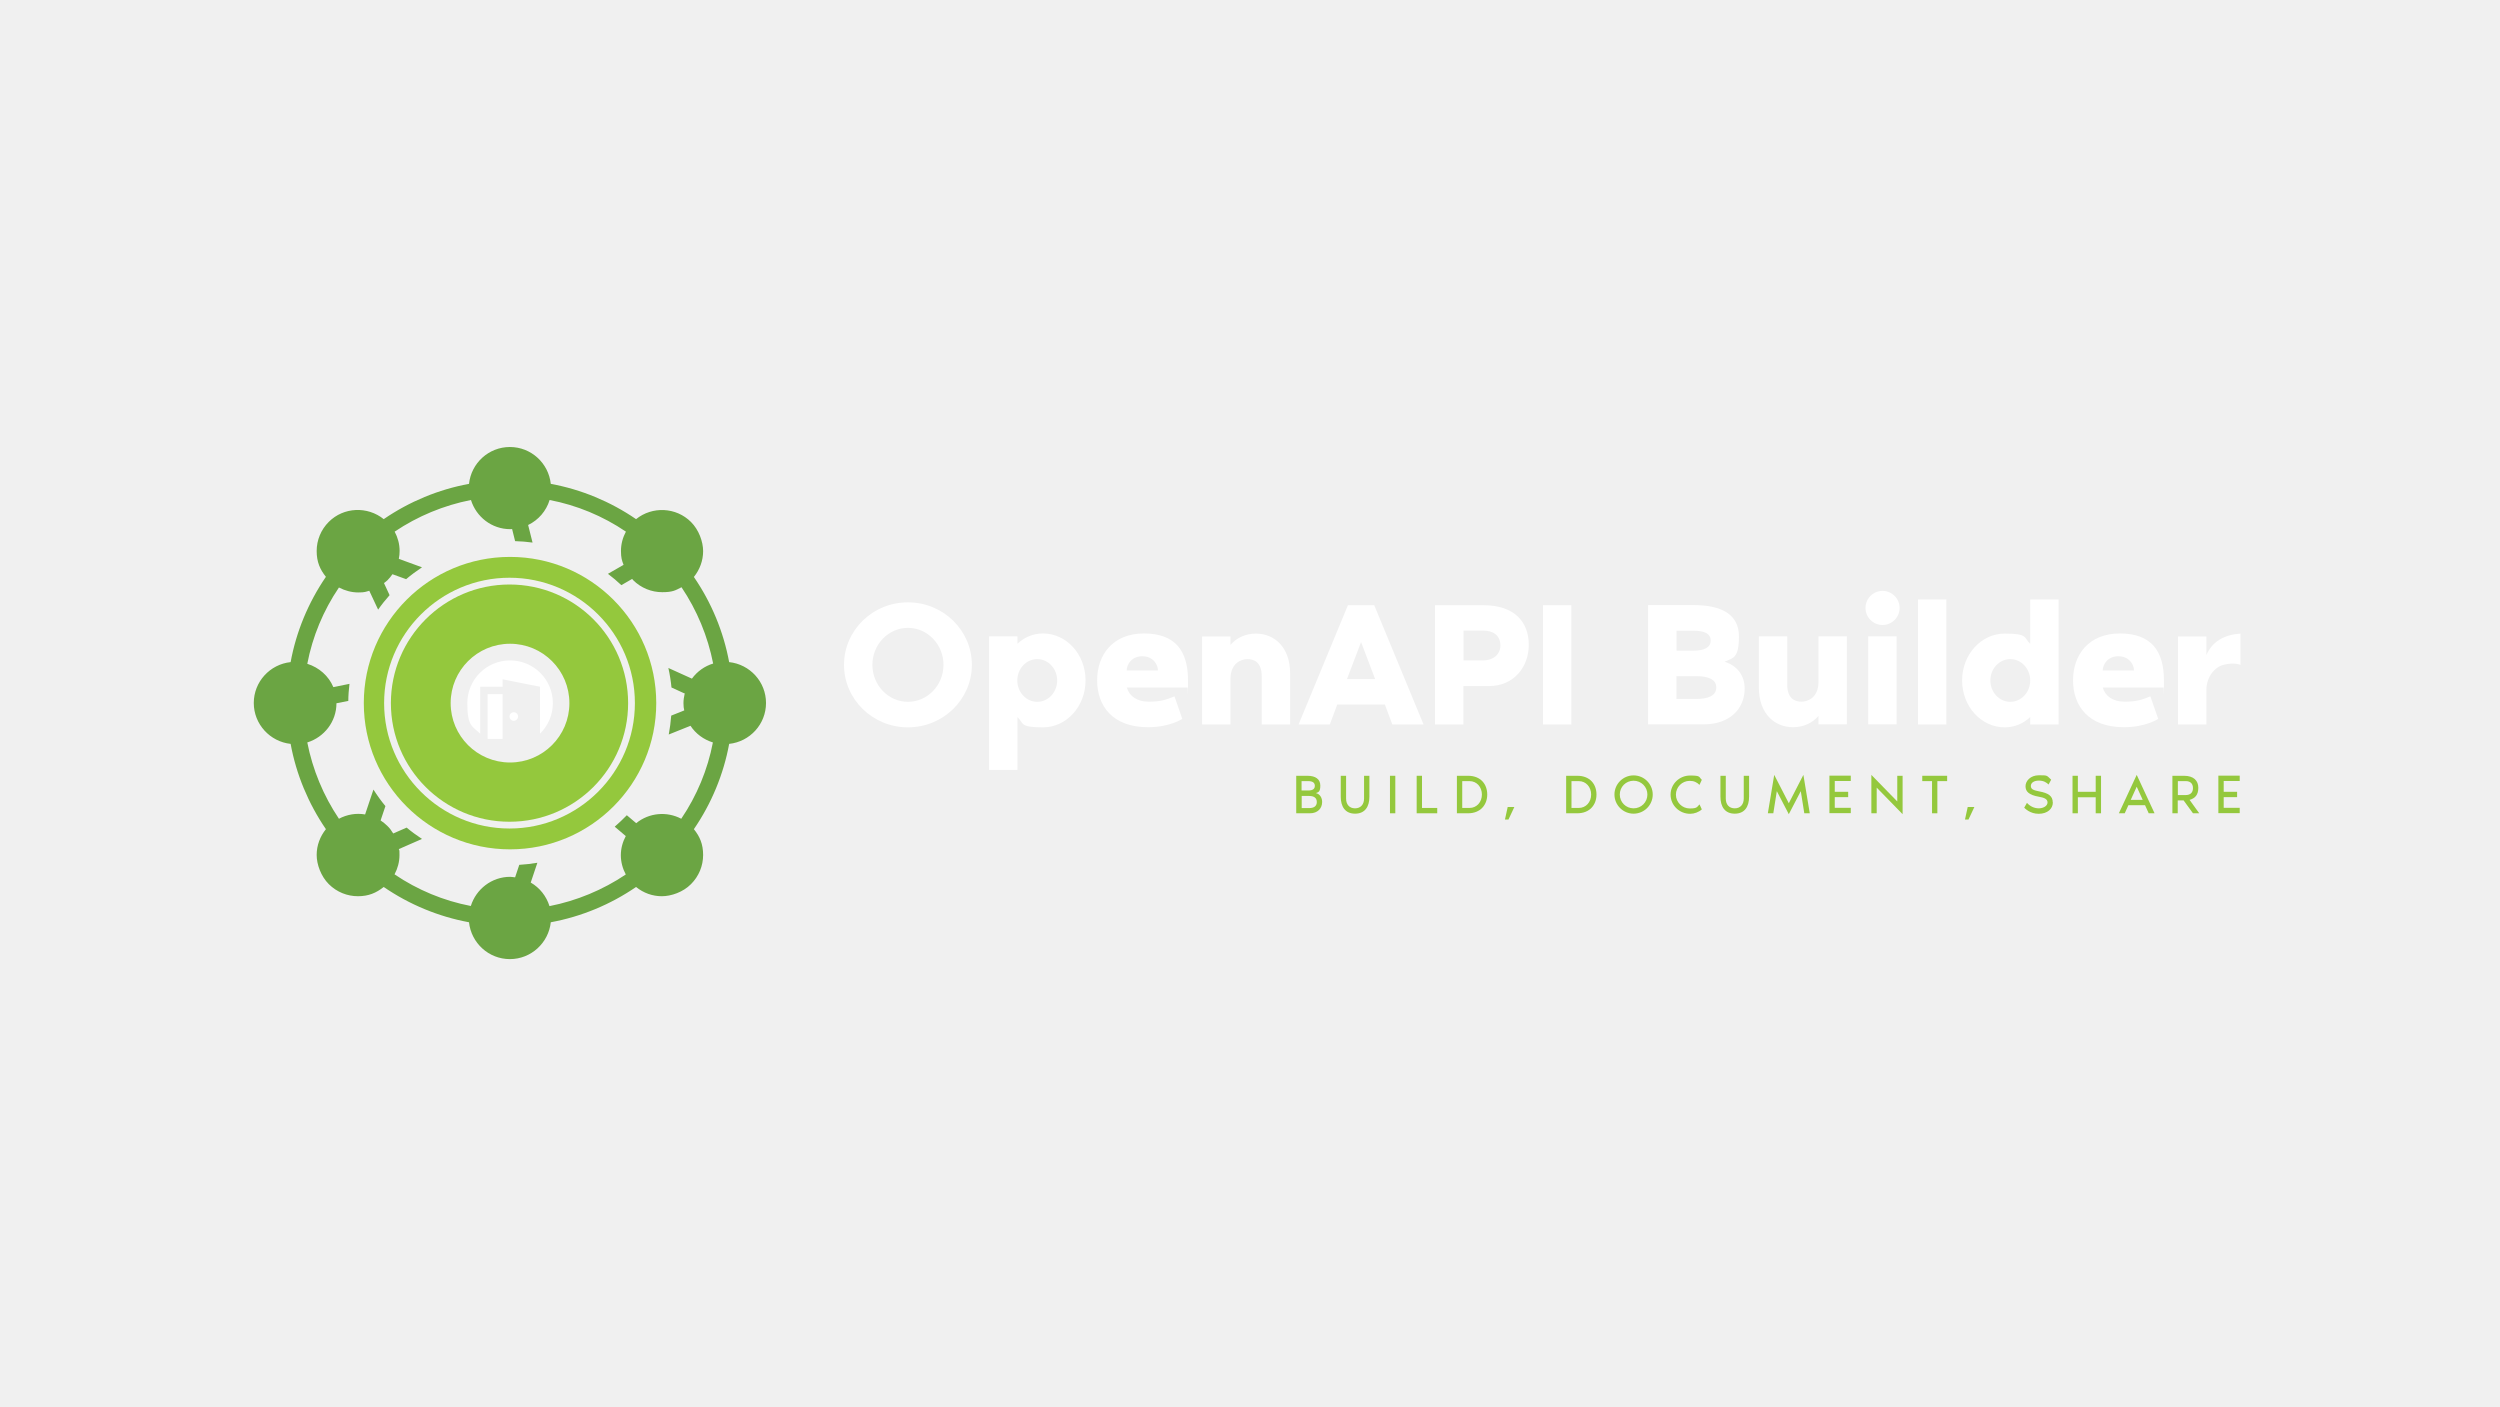
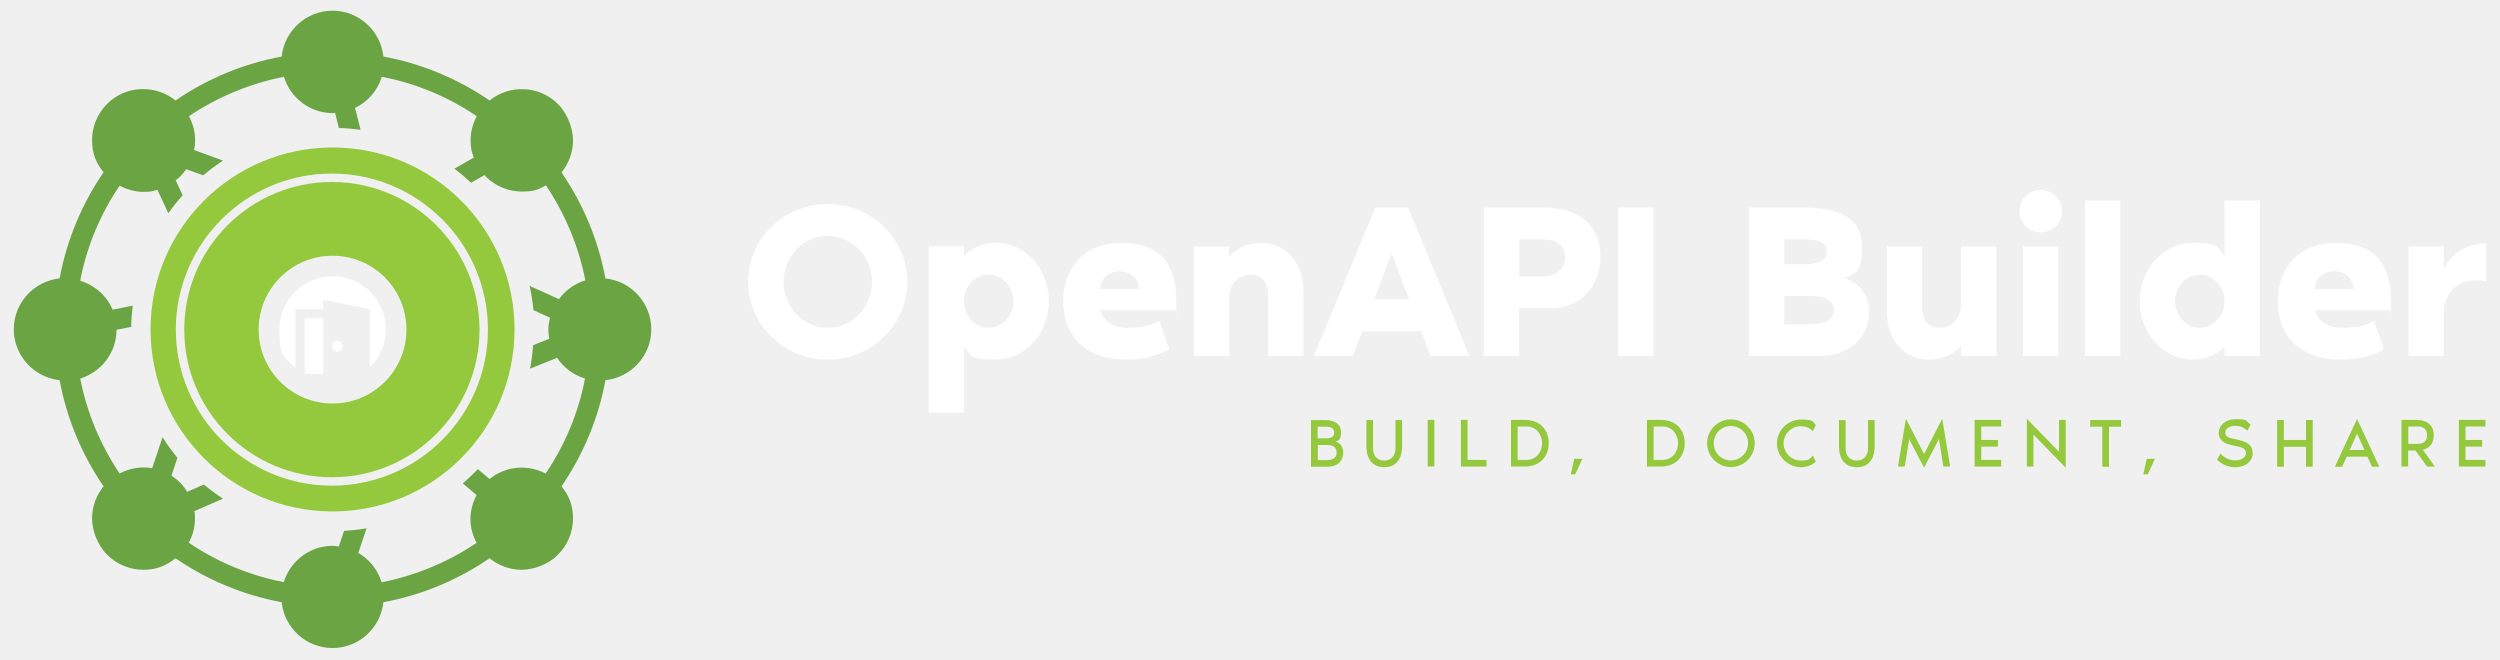
- <svg xmlns="http://www.w3.org/2000/svg" id="Camada_1" data-name="Camada 1" version="1.1" viewBox="0 0 1920 1080">
+ <svg xmlns="http://www.w3.org/2000/svg" id="Camada_1" data-name="Camada 1" version="1.1" viewBox="0 0 1542.7 406.7">
  <defs>
    <style>
			.logoHorizontal-1 {
			fill: #94c83d;
			}
			
			.logoHorizontal-1, .logoHorizontal-2, .logoHorizontal-3 {
			stroke-width: 0px;
			}
			
			.logoHorizontal-2 {
			fill: #fff;
			}
			
			.logoHorizontal-3 {
			fill: #6ba543;
			}
		</style>
  </defs>
  <g>
-     <path class="logoHorizontal-3" d="M560,508.6c-4.3-23.4-13.6-45.8-27.1-65.5,4.5-5.6,7.1-12.5,7.1-19.8s-3.3-16.4-9.3-22.4c-11.5-11.5-29.8-12.2-42.2-2.2-19.7-13.5-42.1-22.8-65.5-27.1-1.7-15.9-15.1-28.3-31.4-28.3s-29.7,12.4-31.4,28.3c-23.4,4.3-45.8,13.6-65.5,27.1-12.4-10-30.7-9.4-42.2,2.1-6,6-9.3,14-9.3,22.4s2.6,14.2,7.1,19.8c-13.5,19.7-22.8,42.1-27.1,65.5-15.9,1.7-28.3,15.1-28.3,31.4s12.5,29.7,28.3,31.4c4.3,23.4,13.6,45.8,27.1,65.5-4.5,5.6-7.1,12.5-7.1,19.8s3.3,16.4,9.3,22.4c6.2,6.2,14.3,9.3,22.4,9.3s14-2.5,19.8-7.1c19.7,13.5,42.1,22.8,65.5,27.1,1.7,15.9,15.1,28.3,31.4,28.3s29.7-12.5,31.4-28.3c23.4-4.3,45.8-13.6,65.5-27.1,5.8,4.7,12.7,7.1,19.8,7.1s16.3-3.1,22.4-9.3c6-6,9.3-14,9.3-22.4s-2.6-14.2-7.1-19.8c13.5-19.7,22.8-42.1,27.1-65.5,15.9-1.7,28.3-15.1,28.3-31.4h0c0-16.3-12.4-29.7-28.3-31.4ZM525.8,532.9c-.5,2.3-.9,4.6-.9,7.1s.2,3.8.6,5.6l-10,4c-.4,4.9-1,9.7-1.9,14.5l16.7-6.7c4,6.1,10.1,10.6,17.2,12.8-4,20.9-12.3,40.9-24.3,58.6-11-5.8-24.7-4.7-34.6,3.4l-7.2-6.1c-3,3.1-6.1,6-9.3,8.8l8.5,7.2c-2.4,4.5-3.8,9.5-3.8,14.7s1.4,10.3,3.8,14.8c-17.7,11.9-37.7,20.2-58.6,24.3-2.4-7.7-7.5-14.1-14.4-18.1l5.1-15.2c-4.6.8-9.2,1.3-13.9,1.6l-3.2,9.6c-1.3-.1-2.5-.4-3.8-.4-14.2,0-26.2,9.5-30.2,22.4-20.9-4-40.9-12.3-58.6-24.3,2.4-4.5,3.8-9.5,3.8-14.8s-.2-3.1-.5-4.6l17.8-7.8c-4.1-2.7-8.1-5.6-11.8-8.7l-10.3,4.5c-1.3-2.1-2.7-4.1-4.5-5.8-1.6-1.6-3.4-3-5.2-4.2l3.7-11c-3.3-4-6.4-8.3-9.2-12.7l-6.4,19.1c-6.8-1.2-13.9,0-20.1,3.3-11.9-17.7-20.2-37.7-24.3-58.6,12.9-4,22.4-15.9,22.4-30.1l9.1-1.8c0-4.4.4-8.8.9-13.1l-12.4,2.5c-3.6-8.6-11-15.1-20-17.9,4-20.9,12.3-40.9,24.3-58.6,4.6,2.4,9.7,3.8,14.8,3.8s5.7-.5,8.5-1.3l6.8,14.5c2.7-3.9,5.7-7.6,8.8-11.1l-4.3-9.3c.9-.7,1.8-1.3,2.7-2.2,1.4-1.4,2.7-3,3.8-4.6l10.5,3.8c3.9-3.3,8-6.3,12.2-9.1l-17.8-6.5c.4-2,.6-4,.6-6.1,0-5.3-1.4-10.3-3.8-14.8,17.7-11.9,37.7-20.2,58.6-24.3,4,12.9,15.9,22.4,30.2,22.4.5,0,.9-.1,1.4-.1l2.3,9.3c4.5.1,9,.5,13.4,1.1l-3.4-13.5c7.9-3.8,13.9-10.7,16.5-19.2,20.9,4,40.9,12.3,58.6,24.3-2.4,4.5-3.8,9.5-3.8,14.8s.7,7.3,2,10.7l-12,6.9c3.6,2.7,7,5.6,10.3,8.7l8.3-4.8c.3.3.4.6.7.9,6.2,6.2,14.3,9.3,22.4,9.3s10.1-1.4,14.8-3.8c11.9,17.7,20.2,37.7,24.3,58.6-6.6,2-12.3,6.1-16.3,11.6l-18.1-8.2c1.1,4.9,1.9,9.9,2.4,15l10.5,4.8Z" />
+     <path class="logoHorizontal-3" d="M373.6,171.9c-4.3-23.4-13.6-45.8-27.1-65.5,4.5-5.6,7.1-12.5,7.1-19.8s-3.3-16.4-9.3-22.4c-11.5-11.5-29.8-12.2-42.2-2.2-19.7-13.5-42.1-22.8-65.5-27.1-1.7-15.9-15.1-28.3-31.4-28.3s-29.7,12.4-31.4,28.3c-23.4,4.3-45.8,13.6-65.5,27.1-12.4-10-30.7-9.4-42.2,2.1-6,6-9.3,14-9.3,22.4s2.6,14.2,7.1,19.8c-13.5,19.7-22.8,42.1-27.1,65.5-15.9,1.7-28.3,15.1-28.3,31.4s12.5,29.7,28.3,31.4c4.3,23.4,13.6,45.8,27.1,65.5-4.5,5.6-7.1,12.5-7.1,19.8s3.3,16.4,9.3,22.4c6.2,6.2,14.3,9.3,22.4,9.3s14-2.5,19.8-7.1c19.7,13.5,42.1,22.8,65.5,27.1,1.7,15.9,15.1,28.3,31.4,28.3s29.7-12.5,31.4-28.3c23.4-4.3,45.8-13.6,65.5-27.1,5.8,4.7,12.7,7.1,19.8,7.1s16.3-3.1,22.4-9.3c6-6,9.3-14,9.3-22.4s-2.6-14.2-7.1-19.8c13.5-19.7,22.8-42.1,27.1-65.5,15.9-1.7,28.3-15.1,28.3-31.4h0c0-16.3-12.4-29.7-28.3-31.4ZM339.3,196.3c-.5,2.3-.9,4.6-.9,7.1s.2,3.8.6,5.6l-10,4c-.4,4.9-1,9.7-1.9,14.5l16.7-6.7c4,6.1,10.1,10.6,17.2,12.8-4,20.9-12.3,40.9-24.3,58.6-11-5.8-24.7-4.7-34.6,3.4l-7.2-6.1c-3,3.1-6.1,6-9.3,8.8l8.5,7.2c-2.4,4.5-3.8,9.5-3.8,14.7s1.4,10.3,3.8,14.8c-17.7,11.9-37.7,20.2-58.6,24.3-2.4-7.7-7.5-14.1-14.4-18.1l5.1-15.2c-4.6.8-9.2,1.3-13.9,1.6l-3.2,9.6c-1.3-.1-2.5-.4-3.8-.4-14.2,0-26.2,9.5-30.2,22.4-20.9-4-40.9-12.3-58.6-24.3,2.4-4.5,3.8-9.5,3.8-14.8s-.2-3.1-.5-4.6l17.8-7.8c-4.1-2.7-8.1-5.6-11.8-8.7l-10.3,4.5c-1.3-2.1-2.7-4.1-4.5-5.8-1.6-1.6-3.4-3-5.2-4.2l3.7-11c-3.3-4-6.4-8.3-9.2-12.7l-6.4,19.1c-6.8-1.2-13.9,0-20.1,3.3-11.9-17.7-20.2-37.7-24.3-58.6,12.9-4,22.4-15.9,22.4-30.1l9.1-1.8c0-4.4.4-8.8.9-13.1l-12.4,2.5c-3.6-8.6-11-15.1-20-17.9,4-20.9,12.3-40.9,24.3-58.6,4.6,2.4,9.7,3.8,14.8,3.8s5.7-.5,8.5-1.3l6.8,14.5c2.7-3.9,5.7-7.6,8.8-11.1l-4.3-9.3c.9-.7,1.8-1.3,2.7-2.2,1.4-1.4,2.7-3,3.8-4.6l10.5,3.8c3.9-3.3,8-6.3,12.2-9.1l-17.8-6.5c.4-2,.6-4,.6-6.1,0-5.3-1.4-10.3-3.8-14.8,17.7-11.9,37.7-20.2,58.6-24.3,4,12.9,15.9,22.4,30.2,22.4.5,0,.9-.1,1.4-.1l2.3,9.3c4.5.1,9,.5,13.4,1.1l-3.4-13.5c7.9-3.8,13.9-10.7,16.5-19.2,20.9,4,40.9,12.3,58.6,24.3-2.4,4.5-3.8,9.5-3.8,14.8s.7,7.3,2,10.7l-12,6.9c3.6,2.7,7,5.6,10.3,8.7l8.3-4.8c.3.3.4.6.7.9,6.2,6.2,14.3,9.3,22.4,9.3s10.1-1.4,14.8-3.8c11.9,17.7,20.2,37.7,24.3,58.6-6.6,2-12.3,6.1-16.3,11.6l-18.1-8.2c1.1,4.9,1.9,9.9,2.4,15l10.5,4.8Z" />
    <g>
-       <rect class="logoHorizontal-2" x="374.5" y="533.1" width="11.5" height="34.4" />
-       <path class="logoHorizontal-2" d="M394.6,547c-1.8,0-3.3,1.5-3.3,3.3s1.5,3.3,3.3,3.3,3.2-1.5,3.3-3.3c0-1.8-1.5-3.3-3.3-3.3Z" />
-       <path class="logoHorizontal-2" d="M391.7,507.2c-18.1,0-32.8,14.7-32.8,32.8s3.8,17.5,9.9,23.5v-36.1h17.2v-5.7l28.7,5.7v36.1c6.1-6,9.9-14.3,9.9-23.5,0-18.1-14.7-32.8-32.8-32.8Z" />
+       <rect class="logoHorizontal-2" x="188" y="196.4" width="11.5" height="34.4" />
+       <path class="logoHorizontal-2" d="M208.1,210.3c-1.8,0-3.3,1.5-3.3,3.3s1.5,3.3,3.3,3.3,3.2-1.5,3.3-3.3c0-1.8-1.5-3.3-3.3-3.3Z" />
+       <path class="logoHorizontal-2" d="M205.2,170.5c-18.1,0-32.8,14.7-32.8,32.8s3.8,17.5,9.9,23.5v-36.1h17.2v-5.7l28.7,5.7v36.1c6.1-6,9.9-14.3,9.9-23.5,0-18.1-14.7-32.8-32.8-32.8Z" />
    </g>
    <g>
-       <path class="logoHorizontal-1" d="M391.3,448.9c-50.2,0-91.1,40.8-91.1,91.1s40.8,91.1,91.1,91.1,91.1-40.8,91.1-91.1-40.8-91.1-91.1-91.1ZM391.7,585.6c-25.2,0-45.6-20.4-45.6-45.6s20.4-45.6,45.6-45.6,45.6,20.4,45.6,45.6-20.4,45.6-45.6,45.6Z" />
-       <path class="logoHorizontal-1" d="M391.7,427.7c-62,0-112.3,50.3-112.3,112.3s50.3,112.3,112.3,112.3,112.3-50.3,112.3-112.3-50.3-112.3-112.3-112.3ZM391.3,636.3c-53.1,0-96.3-43.2-96.3-96.3s43.2-96.3,96.3-96.3,96.3,43.2,96.3,96.3-43.2,96.3-96.3,96.3Z" />
+       <path class="logoHorizontal-1" d="M204.8,112.3c-50.2,0-91.1,40.8-91.1,91.1s40.8,91.1,91.1,91.1,91.1-40.8,91.1-91.1-40.8-91.1-91.1-91.1ZM205.2,249c-25.2,0-45.6-20.4-45.6-45.6s20.4-45.6,45.6-45.6,45.6,20.4,45.6,45.6-20.4,45.6-45.6,45.6Z" />
+       <path class="logoHorizontal-1" d="M205.2,91c-62,0-112.3,50.3-112.3,112.3s50.3,112.3,112.3,112.3,112.3-50.3,112.3-112.3-50.3-112.3-112.3-112.3ZM204.8,299.7c-53.1,0-96.3-43.2-96.3-96.3s43.2-96.3,96.3-96.3,96.3,43.2,96.3,96.3-43.2,96.3-96.3,96.3Z" />
    </g>
  </g>
  <g>
    <g>
-       <path class="logoHorizontal-2" d="M746.4,510.6c0,26.5-22,48-49.1,48s-49.1-21.5-49.1-48,22-48,49.1-48,49.1,21.5,49.1,48ZM724.6,510.6c0-15.7-12.3-28.4-27.3-28.4s-27.3,12.7-27.3,28.4,12.3,28.4,27.3,28.4,27.3-12.7,27.3-28.4Z" />
-       <path class="logoHorizontal-2" d="M833.7,522.6c0,19.9-14.6,36-32.7,36s-14.5-3-19.6-7.9v40.6h-21.8v-102.6h21.8v5.7c5.2-4.9,11.9-7.9,19.6-7.9,18.1,0,32.7,16.1,32.7,36ZM811.9,522.6c0-9-6.8-16.4-15.3-16.4s-15.3,7.4-15.3,16.4,6.8,16.4,15.3,16.4,15.3-7.4,15.3-16.4Z" />
-       <path class="logoHorizontal-2" d="M912,528h-46.6c1.8,6.4,7.6,10.9,16.8,10.9s13.4-1.5,19.8-4.1l6,17.3s-9.5,6.4-26.3,6.4c-27.3,0-39.1-16.4-39.1-36s12-36,36-36,33.8,13.4,33.8,36-.1,3.7-.3,5.5ZM889.3,514.9c0-4.6-3.8-10.9-12-10.9s-12,6.3-12,10.9h24Z" />
-       <path class="logoHorizontal-2" d="M990.8,517.1v39.3h-21.8v-37.1c0-10.9-6.1-13.1-10.9-13.1s-13.1,3-13.1,15.3v34.9h-21.8v-67.6h21.8v6.5c4.6-5.5,11.7-8.7,19.6-8.7,13.8,0,26.2,10.1,26.2,30.5Z" />
-       <path class="logoHorizontal-2" d="M1063.6,541.1h-36.6l-5.7,15.3h-24l37.9-91.6h20.2l37.9,91.6h-24l-5.7-15.3ZM1056.1,521.5l-10.8-28.4-10.8,28.4h21.5Z" />
-       <path class="logoHorizontal-2" d="M1174.1,495.3c0,16.6-11.2,31.6-30.6,31.6h-19.6v29.5h-21.8v-91.6h37.1c23.9,0,34.9,12.8,34.9,30.5ZM1152.3,495.8c0-8.2-6-11.5-13.2-11.5h-15.1v22.9h15.1c7.2,0,13.2-4.2,13.2-11.5Z" />
-       <path class="logoHorizontal-2" d="M1185,556.4v-91.6h21.8v91.6h-21.8Z" />
-       <path class="logoHorizontal-2" d="M1339.9,528.8c0,15.8-11.7,27.5-31.4,27.5h-42.8v-91.6h34.9c21,0,34.9,6.8,34.9,24s-4.6,16.5-11,19.5c10.6,3.4,15.4,11.5,15.4,20.6ZM1287.6,499.7h13.1c8.3,0,13.1-2.5,13.1-7.8s-4.8-7.5-13.1-7.5h-13.1v15.3ZM1318.1,527.9c0-6-6-8.6-15.3-8.6h-15.3v17.5h15.3c9.3,0,15.3-2.6,15.3-8.9Z" />
-       <path class="logoHorizontal-2" d="M1350.8,528v-39.3h21.8v37.1c0,10.9,6.1,13.1,10.9,13.1s13.1-3,13.1-15.3v-34.9h21.8v67.6h-21.8v-6.5c-4.6,5.5-11.7,8.7-19.6,8.7-13.8,0-26.2-10.1-26.2-30.5Z" />
-       <path class="logoHorizontal-2" d="M1432.7,466.9c0-7.2,5.9-13.1,13.1-13.1s13.1,5.9,13.1,13.1-5.9,13.1-13.1,13.1-13.1-5.9-13.1-13.1ZM1434.8,488.7h21.8v67.6h-21.8v-67.6Z" />
-       <path class="logoHorizontal-2" d="M1494.8,460.4v96h-21.8v-96h21.8Z" />
-       <path class="logoHorizontal-2" d="M1559.2,494.5v-34.1h21.8v96h-21.8v-5.7c-5.2,4.9-11.9,7.9-19.6,7.9-18.1,0-32.7-16.1-32.7-36s14.6-36,32.7-36,14.5,3,19.6,7.9ZM1559.2,522.6c0-9-6.8-16.4-15.3-16.4s-15.3,7.4-15.3,16.4,6.8,16.4,15.3,16.4,15.3-7.4,15.3-16.4Z" />
-       <path class="logoHorizontal-2" d="M1661.5,528h-46.6c1.8,6.4,7.6,10.9,16.8,10.9s13.4-1.5,19.8-4.1l6,17.3s-9.5,6.4-26.3,6.4c-27.3,0-39.1-16.4-39.1-36s12-36,36-36,33.8,13.4,33.8,36-.1,3.7-.3,5.5ZM1638.9,514.9c0-4.6-3.8-10.9-12-10.9s-12,6.3-12,10.9h24Z" />
-       <path class="logoHorizontal-2" d="M1720.7,486.6v24c-4.1-1.5-9.1-1.1-13.1,0-6.4,1.6-13.1,8.9-13.1,19.5v26.3h-21.8v-67.6h21.8v14.3c4.5-10.5,13.9-15.7,26.2-16.5Z" />
+       <path class="logoHorizontal-2" d="M559.9,173.9c0,26.5-22,48-49.1,48s-49.1-21.5-49.1-48,22-48,49.1-48,49.1,21.5,49.1,48ZM538.1,173.9c0-15.7-12.3-28.4-27.3-28.4s-27.3,12.7-27.3,28.4,12.3,28.4,27.3,28.4,27.3-12.7,27.3-28.4Z" />
+       <path class="logoHorizontal-2" d="M647.2,185.9c0,19.9-14.6,36-32.7,36s-14.5-3-19.6-7.9v40.6h-21.8v-102.6h21.8v5.7c5.2-4.9,11.9-7.9,19.6-7.9,18.1,0,32.7,16.1,32.7,36ZM625.4,185.9c0-9-6.8-16.4-15.3-16.4s-15.3,7.4-15.3,16.4,6.8,16.4,15.3,16.4,15.3-7.4,15.3-16.4Z" />
+       <path class="logoHorizontal-2" d="M725.5,191.4h-46.6c1.8,6.4,7.6,10.9,16.8,10.9s13.4-1.5,19.8-4.1l6,17.3s-9.5,6.4-26.3,6.4c-27.3,0-39.1-16.4-39.1-36s12-36,36-36,33.8,13.4,33.8,36-.1,3.7-.3,5.5ZM702.9,178.3c0-4.6-3.8-10.9-12-10.9s-12,6.3-12,10.9h24Z" />
+       <path class="logoHorizontal-2" d="M804.3,180.4v39.3h-21.8v-37.1c0-10.9-6.1-13.1-10.9-13.1s-13.1,3-13.1,15.3v34.9h-21.8v-67.6h21.8v6.5c4.6-5.5,11.7-8.7,19.6-8.7,13.8,0,26.2,10.1,26.2,30.5Z" />
+       <path class="logoHorizontal-2" d="M877.1,204.4h-36.6l-5.7,15.3h-24l37.9-91.6h20.2l37.9,91.6h-24l-5.7-15.3ZM869.6,184.8l-10.8-28.4-10.8,28.4h21.5Z" />
+       <path class="logoHorizontal-2" d="M987.6,158.6c0,16.6-11.2,31.6-30.6,31.6h-19.6v29.5h-21.8v-91.6h37.1c23.9,0,34.9,12.8,34.9,30.5ZM965.8,159.2c0-8.2-6-11.5-13.2-11.5h-15.1v22.9h15.1c7.2,0,13.2-4.2,13.2-11.5Z" />
+       <path class="logoHorizontal-2" d="M998.5,219.7v-91.6h21.8v91.6h-21.8Z" />
+       <path class="logoHorizontal-2" d="M1153.4,192.2c0,15.8-11.7,27.5-31.4,27.5h-42.8v-91.6h34.9c21,0,34.9,6.8,34.9,24s-4.6,16.5-11,19.5c10.6,3.4,15.4,11.5,15.4,20.6ZM1101.1,163h13.1c8.3,0,13.1-2.5,13.1-7.8s-4.8-7.5-13.1-7.5h-13.1v15.3ZM1131.6,191.2c0-6-6-8.6-15.3-8.6h-15.3v17.5h15.3c9.3,0,15.3-2.6,15.3-8.9Z" />
+       <path class="logoHorizontal-2" d="M1164.3,191.4v-39.3h21.8v37.1c0,10.9,6.1,13.1,10.9,13.1s13.1-3,13.1-15.3v-34.9h21.8v67.6h-21.8v-6.5c-4.6,5.5-11.7,8.7-19.6,8.7-13.8,0-26.2-10.1-26.2-30.5Z" />
+       <path class="logoHorizontal-2" d="M1246.2,130.3c0-7.2,5.9-13.1,13.1-13.1s13.1,5.9,13.1,13.1-5.9,13.1-13.1,13.1-13.1-5.9-13.1-13.1ZM1248.3,152.1h21.8v67.6h-21.8v-67.6Z" />
+       <path class="logoHorizontal-2" d="M1308.4,123.7v96h-21.8v-96h21.8Z" />
+       <path class="logoHorizontal-2" d="M1372.7,157.8v-34.1h21.8v96h-21.8v-5.7c-5.2,4.9-11.9,7.9-19.6,7.9-18.1,0-32.7-16.1-32.7-36s14.6-36,32.7-36,14.5,3,19.6,7.9ZM1372.7,185.9c0-9-6.8-16.4-15.3-16.4s-15.3,7.4-15.3,16.4,6.8,16.4,15.3,16.4,15.3-7.4,15.3-16.4Z" />
+       <path class="logoHorizontal-2" d="M1475,191.4h-46.6c1.8,6.4,7.6,10.9,16.8,10.9s13.4-1.5,19.8-4.1l6,17.3s-9.5,6.4-26.3,6.4c-27.3,0-39.1-16.4-39.1-36s12-36,36-36,33.8,13.4,33.8,36-.1,3.7-.3,5.5ZM1452.4,178.3c0-4.6-3.8-10.9-12-10.9s-12,6.3-12,10.9h24Z" />
+       <path class="logoHorizontal-2" d="M1534.2,149.9v24c-4.1-1.5-9.1-1.1-13.1,0-6.4,1.6-13.1,8.9-13.1,19.5v26.3h-21.8v-67.6h21.8v14.3c4.5-10.5,13.9-15.7,26.2-16.5Z" />
    </g>
    <g>
-       <path class="logoHorizontal-1" d="M1015.4,615.9c0,5-3.5,8.7-9.3,8.7h-10.6v-28.8h8.6c6.2,0,9.9,2.6,9.9,7.5s-1.5,5.1-3.4,5.8c3.4.8,4.8,3.9,4.8,6.8ZM999.6,607.1h5.1c3.3,0,5.1-1.1,5.1-3.6s-1.9-3.6-5.1-3.6h-5.1v7.2ZM1011.3,615.9c0-3.2-2.3-4.6-5.8-4.6h-5.8v9.3h5.8c3.6,0,5.8-1.5,5.8-4.6Z" />
-       <path class="logoHorizontal-1" d="M1051.7,595.8v16.1c0,7.6-3.4,13-11,13s-11-5.4-11-13v-16.1h4.1v17.5c0,4.5,2.5,7.5,6.9,7.5s6.9-3.1,6.9-7.5v-17.5h4.1Z" />
-       <path class="logoHorizontal-1" d="M1067.5,624.6v-28.8h4.1v28.8h-4.1Z" />
-       <path class="logoHorizontal-1" d="M1103.8,620.5v4.1h-15.8v-28.8h4.1v24.7h11.7Z" />
-       <path class="logoHorizontal-1" d="M1142.2,610.2c0,8-5.3,14.4-14.7,14.4h-8.6v-28.8h8.6c9.6,0,14.7,6.4,14.7,14.4ZM1138.1,610.2c0-5.7-3.9-10.3-9.5-10.3h-5.6v20.6h5.6c5.6,0,9.5-4.6,9.5-10.3Z" />
-       <path class="logoHorizontal-1" d="M1157.9,619.8h5.1l-4.5,9.6h-2.7l2.1-9.6Z" />
-       <path class="logoHorizontal-1" d="M1226.1,610.2c0,8-5.3,14.4-14.7,14.4h-8.6v-28.8h8.6c9.6,0,14.7,6.4,14.7,14.4ZM1222,610.2c0-5.7-3.9-10.3-9.5-10.3h-5.6v20.6h5.6c5.6,0,9.5-4.6,9.5-10.3Z" />
-       <path class="logoHorizontal-1" d="M1269.3,610.2c0,8.1-6.6,14.7-14.7,14.7s-14.7-6.6-14.7-14.7,6.6-14.7,14.7-14.7,14.7,6.6,14.7,14.7ZM1265.2,610.2c0-5.9-4.7-10.6-10.6-10.6s-10.6,4.7-10.6,10.6,4.7,10.6,10.6,10.6,10.6-4.7,10.6-10.6Z" />
-       <path class="logoHorizontal-1" d="M1305.2,617.7l1.8,3.9c-2.4,2.2-5.9,3.4-9,3.4-8.3,0-15-6.6-15-14.7s6.7-14.7,15-14.7,6.6,1.1,9,3.3l-1.8,3.9c-2-2-4.2-3.1-7.5-3.1-5.9,0-10.6,4.8-10.6,10.6s4.8,10.6,10.6,10.6,5.5-1.1,7.5-3.1Z" />
-       <path class="logoHorizontal-1" d="M1343.3,595.8v16.1c0,7.6-3.4,13-11,13s-11-5.4-11-13v-16.1h4.1v17.5c0,4.5,2.5,7.5,6.9,7.5s6.9-3.1,6.9-7.5v-17.5h4.1Z" />
-       <path class="logoHorizontal-1" d="M1364.6,607.6l-2.7,17h-4.2l4.9-29.5,11.2,21.8,11.2-21.8,4.9,29.5h-4.2l-2.7-17-9.2,17.7-9.2-17.7Z" />
-       <path class="logoHorizontal-1" d="M1409.1,599.9v8.2h10.3v4.1h-10.3v8.2h12.3v4.1h-16.4v-28.8h16.4v4.1h-12.3Z" />
-       <path class="logoHorizontal-1" d="M1441.3,604.9v19.7h-4.1v-29.5l19.9,20.4v-19.7h4.1v29.5l-19.9-20.4Z" />
-       <path class="logoHorizontal-1" d="M1495.4,595.8v4.1h-7.5v24.7h-4.1v-24.7h-7.5v-4.1h19.2Z" />
-       <path class="logoHorizontal-1" d="M1511.2,619.8h5.1l-4.5,9.6h-2.7l2.1-9.6Z" />
-       <path class="logoHorizontal-1" d="M1576.6,616.2c0,5-4.2,8.8-10.9,8.8s-10.6-4.2-11.1-4.7l2.1-3.7c2.4,2.7,5.7,4.2,9.1,4.2s6.7-1.8,6.7-4.5-2.6-3.7-6.6-4.4c-8-1.4-10.3-4.2-10.3-8.1s3.6-8.4,10.4-8.4,5.7.1,9.3,3.4l-2,3.7c-1.5-1.5-3.8-3-7.4-3s-6.2,1.5-6.2,4.1,2,3.3,6.5,4.2c6.9,1.3,10.3,3.5,10.3,8.4Z" />
-       <path class="logoHorizontal-1" d="M1613.6,595.8v28.8h-4.1v-12.3h-13.7v12.3h-4.1v-28.8h4.1v12.3h13.7v-12.3h4.1Z" />
-       <path class="logoHorizontal-1" d="M1647.5,618.4h-12.9l-2.8,6.2h-4.5l13.7-29.5,13.7,29.5h-4.5l-2.8-6.2ZM1645.6,614.3l-4.6-10.1-4.6,10.1h9.2Z" />
-       <path class="logoHorizontal-1" d="M1684.2,624.6l-7.2-9.9h-4.5v9.9h-4.1v-28.8h8.9c7.5,0,11,3.8,11,9.2s-2.4,8.1-6.7,9.3l7.4,10.3h-4.8ZM1672.6,610.6h6.1c3,0,5.5-1.5,5.5-5.3s-2.4-5.4-5.4-5.4h-6.2v10.6Z" />
-       <path class="logoHorizontal-1" d="M1707.8,599.9v8.2h10.3v4.1h-10.3v8.2h12.3v4.1h-16.4v-28.8h16.4v4.1h-12.3Z" />
+       <path class="logoHorizontal-1" d="M828.9,279.3c0,5-3.5,8.7-9.3,8.7h-10.6v-28.8h8.6c6.2,0,9.9,2.6,9.9,7.5s-1.5,5.1-3.4,5.8c3.4.8,4.8,3.9,4.8,6.8ZM813.1,270.5h5.1c3.3,0,5.1-1.1,5.1-3.6s-1.9-3.6-5.1-3.6h-5.1v7.2ZM824.8,279.2c0-3.2-2.3-4.6-5.8-4.6h-5.8v9.3h5.8c3.6,0,5.8-1.5,5.8-4.6Z" />
+       <path class="logoHorizontal-1" d="M865.2,259.2v16.1c0,7.6-3.4,13-11,13s-11-5.4-11-13v-16.1h4.1v17.5c0,4.5,2.5,7.5,6.9,7.5s6.9-3.1,6.9-7.5v-17.5h4.1Z" />
+       <path class="logoHorizontal-1" d="M881,287.9v-28.8h4.1v28.8h-4.1Z" />
+       <path class="logoHorizontal-1" d="M917.3,283.8v4.1h-15.8v-28.8h4.1v24.7h11.7Z" />
+       <path class="logoHorizontal-1" d="M955.7,273.5c0,8-5.3,14.4-14.7,14.4h-8.6v-28.8h8.6c9.6,0,14.7,6.4,14.7,14.4ZM951.6,273.5c0-5.7-3.9-10.3-9.5-10.3h-5.6v20.6h5.6c5.6,0,9.5-4.6,9.5-10.3Z" />
+       <path class="logoHorizontal-1" d="M971.4,283.1h5.1l-4.5,9.6h-2.7l2.1-9.6Z" />
+       <path class="logoHorizontal-1" d="M1039.6,273.5c0,8-5.3,14.4-14.7,14.4h-8.6v-28.8h8.6c9.6,0,14.7,6.4,14.7,14.4ZM1035.5,273.5c0-5.7-3.9-10.3-9.5-10.3h-5.6v20.6h5.6c5.6,0,9.5-4.6,9.5-10.3Z" />
+       <path class="logoHorizontal-1" d="M1082.8,273.5c0,8.1-6.6,14.7-14.7,14.7s-14.7-6.6-14.7-14.7,6.6-14.7,14.7-14.7,14.7,6.6,14.7,14.7ZM1078.7,273.5c0-5.9-4.7-10.6-10.6-10.6s-10.6,4.7-10.6,10.6,4.7,10.6,10.6,10.6,10.6-4.7,10.6-10.6Z" />
+       <path class="logoHorizontal-1" d="M1118.7,281l1.8,3.9c-2.4,2.2-5.9,3.4-9,3.4-8.3,0-15-6.6-15-14.7s6.7-14.7,15-14.7,6.6,1.1,9,3.3l-1.8,3.9c-2-2-4.2-3.1-7.5-3.1-5.9,0-10.6,4.8-10.6,10.6s4.8,10.6,10.6,10.6,5.5-1.1,7.5-3.1Z" />
+       <path class="logoHorizontal-1" d="M1156.8,259.2v16.1c0,7.6-3.4,13-11,13s-11-5.4-11-13v-16.1h4.1v17.5c0,4.5,2.5,7.5,6.9,7.5s6.9-3.1,6.9-7.5v-17.5h4.1Z" />
+       <path class="logoHorizontal-1" d="M1178.1,270.9l-2.7,17h-4.2l4.9-29.5,11.2,21.8,11.2-21.8,4.9,29.5h-4.2l-2.7-17-9.2,17.7-9.2-17.7Z" />
+       <path class="logoHorizontal-1" d="M1222.6,263.3v8.2h10.3v4.1h-10.3v8.2h12.3v4.1h-16.4v-28.8h16.4v4.1h-12.3Z" />
+       <path class="logoHorizontal-1" d="M1254.8,268.2v19.7h-4.1v-29.5l19.9,20.4v-19.7h4.1v29.5l-19.9-20.4Z" />
+       <path class="logoHorizontal-1" d="M1308.9,259.2v4.1h-7.5v24.7h-4.1v-24.7h-7.5v-4.1h19.2Z" />
+       <path class="logoHorizontal-1" d="M1324.7,283.1h5.1l-4.5,9.6h-2.7l2.1-9.6Z" />
+       <path class="logoHorizontal-1" d="M1390.1,279.5c0,5-4.2,8.8-10.9,8.8s-10.6-4.2-11.1-4.7l2.1-3.7c2.4,2.7,5.7,4.2,9.1,4.2s6.7-1.8,6.7-4.5-2.6-3.7-6.6-4.4c-8-1.4-10.3-4.2-10.3-8.1s3.6-8.4,10.4-8.4,5.7.1,9.3,3.4l-2,3.7c-1.5-1.5-3.8-3-7.4-3s-6.2,1.5-6.2,4.1,2,3.3,6.5,4.2c6.9,1.3,10.3,3.5,10.3,8.4Z" />
+       <path class="logoHorizontal-1" d="M1427.1,259.2v28.8h-4.1v-12.3h-13.7v12.3h-4.1v-28.8h4.1v12.3h13.7v-12.3h4.1Z" />
+       <path class="logoHorizontal-1" d="M1461,281.8h-12.9l-2.8,6.2h-4.5l13.7-29.5,13.7,29.5h-4.5l-2.8-6.2ZM1459.1,277.7l-4.6-10.1-4.6,10.1h9.2Z" />
+       <path class="logoHorizontal-1" d="M1497.7,287.9l-7.2-9.9h-4.5v9.9h-4.1v-28.8h8.9c7.5,0,11,3.8,11,9.2s-2.4,8.1-6.7,9.3l7.4,10.3h-4.8ZM1486.1,273.9h6.1c3,0,5.5-1.5,5.5-5.3s-2.4-5.4-5.4-5.4h-6.2v10.6Z" />
+       <path class="logoHorizontal-1" d="M1521.4,263.3v8.2h10.3v4.1h-10.3v8.2h12.3v4.1h-16.4v-28.8h16.4v4.1h-12.3Z" />
    </g>
  </g>
</svg>
